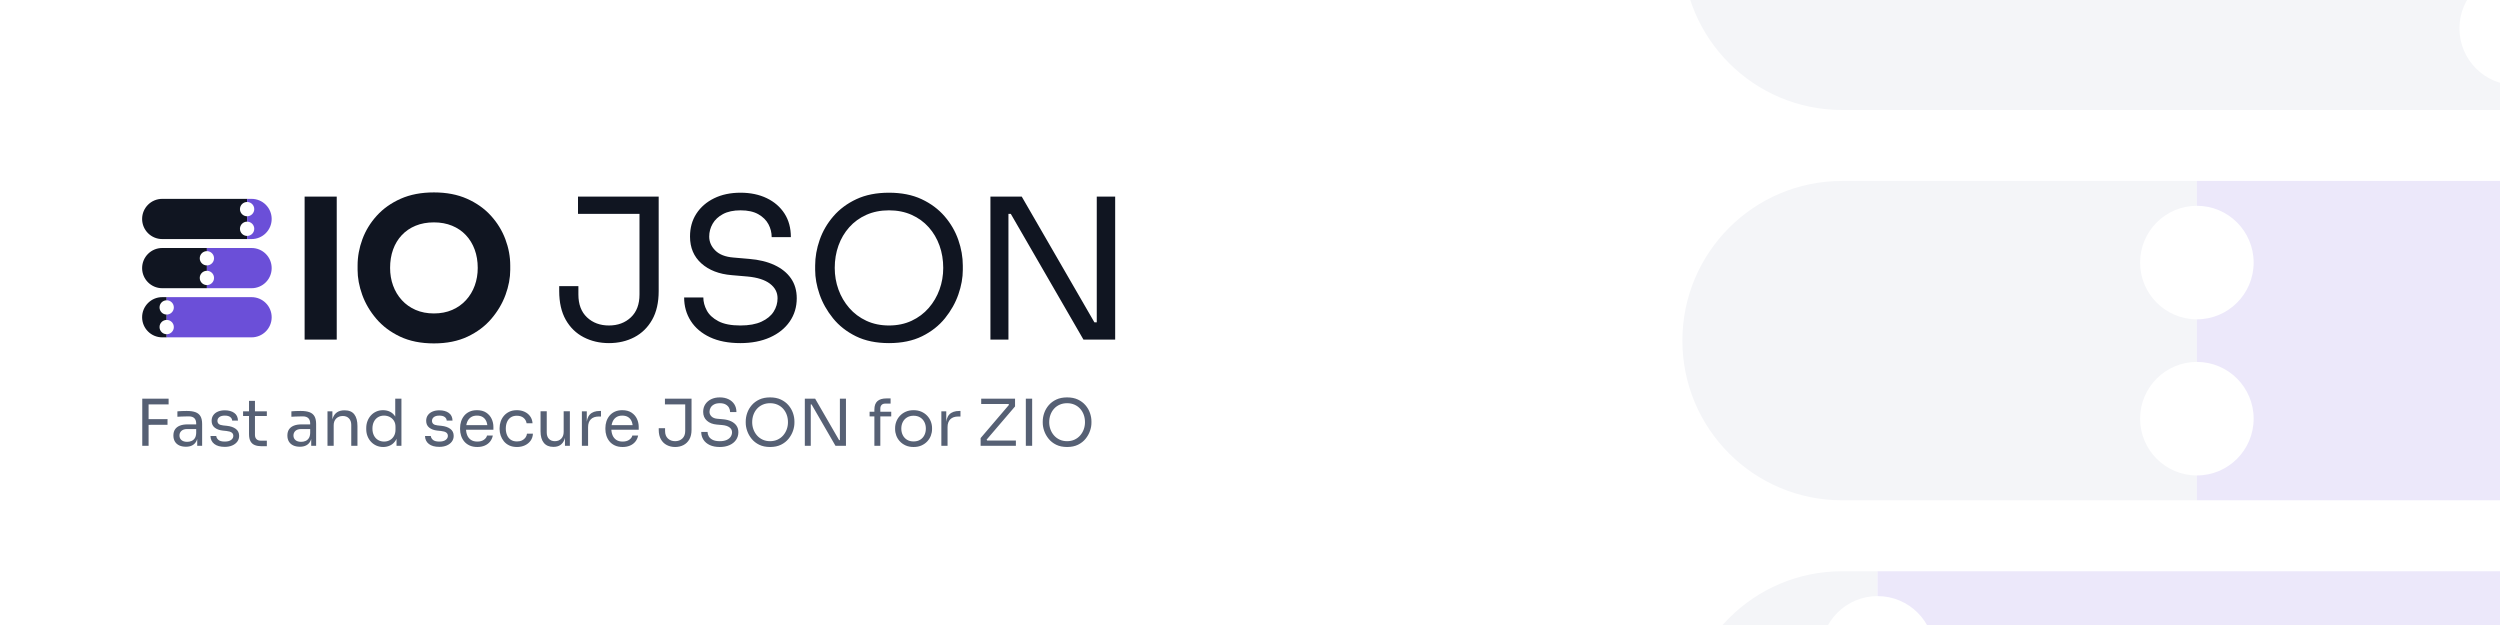
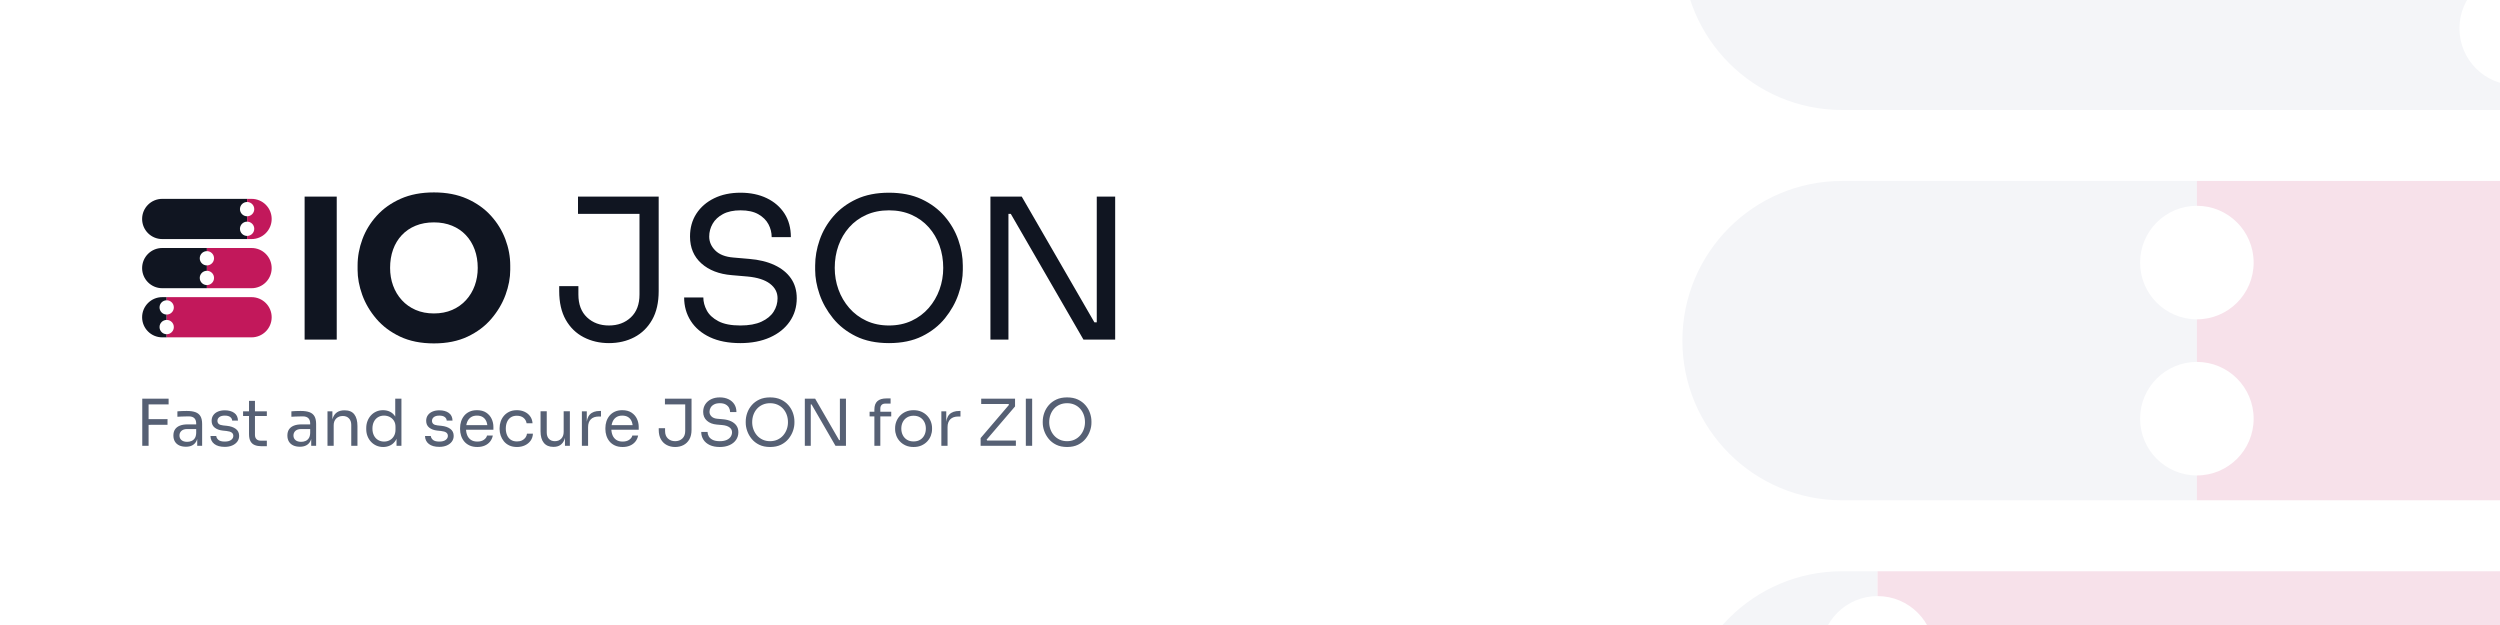
<svg xmlns="http://www.w3.org/2000/svg" viewBox="0 0 1200 300" width="1200" height="300" role="img">
  <defs>
    <clipPath id="gk0">
      <rect x="0" y="0" width="50" height="20" />
    </clipPath>
    <clipPath id="gv0">
      <rect x="50" y="0" width="14" height="20" />
    </clipPath>
    <clipPath id="gk1">
      <rect x="0" y="22" width="32" height="20" />
    </clipPath>
    <clipPath id="gv1">
      <rect x="32" y="22" width="32" height="20" />
    </clipPath>
    <clipPath id="gk2">
      <rect x="0" y="44" width="14" height="20" />
    </clipPath>
    <clipPath id="gv2">
      <rect x="14" y="44" width="50" height="20" />
    </clipPath>
    <clipPath id="lk0">
      <rect x="0" y="0" width="50" height="20" />
    </clipPath>
    <clipPath id="lv0">
      <rect x="50" y="0" width="14" height="20" />
    </clipPath>
    <clipPath id="lk1">
      <rect x="0" y="22" width="32" height="20" />
    </clipPath>
    <clipPath id="lv1">
      <rect x="32" y="22" width="32" height="20" />
    </clipPath>
    <clipPath id="lk2">
      <rect x="0" y="44" width="14" height="20" />
    </clipPath>
    <clipPath id="lv2">
      <rect x="14" y="44" width="50" height="20" />
    </clipPath>
  </defs>
  <rect width="1200" height="300" fill="#FFFFFF" />
  <svg x="782" y="-109" width="545" height="545" viewBox="0 0 64 64">
    <path d="M12 1H52A9 9 0 0 1 52 19H12A9 9 0 0 1 12 1ZM46.8 5.6a3.2 3.2 0 1 0 6.4 0a3.2 3.2 0 1 0 -6.4 0ZM46.8 14.4a3.2 3.2 0 1 0 6.4 0a3.2 3.2 0 1 0 -6.4 0Z" fill="#F4F5F8" fill-rule="evenodd" clip-path="url(#gk0)" />
-     <path d="M12 1H52A9 9 0 0 1 52 19H12A9 9 0 0 1 12 1ZM46.8 5.6a3.2 3.2 0 1 0 6.4 0a3.2 3.2 0 1 0 -6.4 0ZM46.8 14.4a3.2 3.2 0 1 0 6.4 0a3.2 3.2 0 1 0 -6.4 0Z" fill="#ECE8FA" fill-rule="evenodd" clip-path="url(#gv0)" />
+     <path d="M12 1H52A9 9 0 0 1 52 19H12A9 9 0 0 1 12 1ZM46.8 5.6a3.2 3.2 0 1 0 6.4 0a3.2 3.2 0 1 0 -6.4 0ZM46.8 14.4a3.2 3.2 0 1 0 6.4 0a3.2 3.2 0 1 0 -6.4 0Z" fill="#F7E1EA" fill-rule="evenodd" clip-path="url(#gv0)" />
    <path d="M12 23H52A9 9 0 0 1 52 41H12A9 9 0 0 1 12 23ZM28.8 27.6a3.2 3.2 0 1 0 6.4 0a3.2 3.2 0 1 0 -6.4 0ZM28.8 36.4a3.2 3.2 0 1 0 6.4 0a3.2 3.2 0 1 0 -6.4 0Z" fill="#F4F5F8" fill-rule="evenodd" clip-path="url(#gk1)" />
-     <path d="M12 23H52A9 9 0 0 1 52 41H12A9 9 0 0 1 12 23ZM28.8 27.6a3.2 3.2 0 1 0 6.4 0a3.2 3.2 0 1 0 -6.4 0ZM28.8 36.4a3.2 3.2 0 1 0 6.4 0a3.2 3.2 0 1 0 -6.4 0Z" fill="#ECE8FA" fill-rule="evenodd" clip-path="url(#gv1)" />
+     <path d="M12 23H52A9 9 0 0 1 52 41H12A9 9 0 0 1 12 23ZM28.8 27.6a3.2 3.2 0 1 0 6.4 0a3.2 3.2 0 1 0 -6.4 0ZM28.8 36.4a3.2 3.2 0 1 0 6.4 0a3.2 3.2 0 1 0 -6.4 0Z" fill="#F7E1EA" fill-rule="evenodd" clip-path="url(#gv1)" />
    <path d="M12 45H52A9 9 0 0 1 52 63H12A9 9 0 0 1 12 45ZM10.8 49.6a3.2 3.2 0 1 0 6.4 0a3.2 3.2 0 1 0 -6.4 0ZM10.8 58.4a3.2 3.2 0 1 0 6.4 0a3.2 3.2 0 1 0 -6.4 0Z" fill="#F4F5F8" fill-rule="evenodd" clip-path="url(#gk2)" />
-     <path d="M12 45H52A9 9 0 0 1 52 63H12A9 9 0 0 1 12 45ZM10.8 49.6a3.2 3.2 0 1 0 6.4 0a3.2 3.2 0 1 0 -6.4 0ZM10.8 58.4a3.2 3.2 0 1 0 6.4 0a3.2 3.2 0 1 0 -6.4 0Z" fill="#ECE8FA" fill-rule="evenodd" clip-path="url(#gv2)" />
+     <path d="M12 45H52A9 9 0 0 1 52 63H12A9 9 0 0 1 12 45ZM10.8 49.6a3.2 3.2 0 1 0 6.4 0a3.2 3.2 0 1 0 -6.4 0ZM10.8 58.4a3.2 3.2 0 1 0 6.4 0a3.2 3.2 0 1 0 -6.4 0Z" fill="#F7E1EA" fill-rule="evenodd" clip-path="url(#gv2)" />
  </svg>
  <svg x="65" y="94.38" width="68.62" height="68.62" viewBox="0 0 64 64">
    <path d="M12 1H52A9 9 0 0 1 52 19H12A9 9 0 0 1 12 1ZM46.8 5.6a3.2 3.2 0 1 0 6.4 0a3.2 3.2 0 1 0 -6.4 0ZM46.8 14.4a3.2 3.2 0 1 0 6.4 0a3.2 3.2 0 1 0 -6.4 0Z" fill="#101521" fill-rule="evenodd" clip-path="url(#lk0)" />
-     <path d="M12 1H52A9 9 0 0 1 52 19H12A9 9 0 0 1 12 1ZM46.8 5.6a3.2 3.2 0 1 0 6.4 0a3.2 3.2 0 1 0 -6.4 0ZM46.8 14.4a3.2 3.2 0 1 0 6.4 0a3.2 3.2 0 1 0 -6.4 0Z" fill="#6B4FD8" fill-rule="evenodd" clip-path="url(#lv0)" />
+     <path d="M12 1H52A9 9 0 0 1 52 19H12A9 9 0 0 1 12 1ZM46.8 5.6a3.2 3.2 0 1 0 6.4 0a3.2 3.2 0 1 0 -6.4 0ZM46.8 14.4a3.2 3.2 0 1 0 6.4 0a3.2 3.2 0 1 0 -6.4 0Z" fill="#C2185B" fill-rule="evenodd" clip-path="url(#lv0)" />
    <path d="M12 23H52A9 9 0 0 1 52 41H12A9 9 0 0 1 12 23ZM28.8 27.6a3.2 3.2 0 1 0 6.4 0a3.2 3.2 0 1 0 -6.4 0ZM28.8 36.4a3.2 3.2 0 1 0 6.4 0a3.2 3.2 0 1 0 -6.4 0Z" fill="#101521" fill-rule="evenodd" clip-path="url(#lk1)" />
-     <path d="M12 23H52A9 9 0 0 1 52 41H12A9 9 0 0 1 12 23ZM28.8 27.6a3.2 3.2 0 1 0 6.4 0a3.2 3.2 0 1 0 -6.4 0ZM28.8 36.4a3.2 3.2 0 1 0 6.4 0a3.2 3.2 0 1 0 -6.4 0Z" fill="#6B4FD8" fill-rule="evenodd" clip-path="url(#lv1)" />
+     <path d="M12 23H52A9 9 0 0 1 52 41H12A9 9 0 0 1 12 23ZM28.8 27.6a3.2 3.2 0 1 0 6.4 0a3.2 3.2 0 1 0 -6.4 0ZM28.8 36.4a3.2 3.2 0 1 0 6.4 0a3.2 3.2 0 1 0 -6.4 0Z" fill="#C2185B" fill-rule="evenodd" clip-path="url(#lv1)" />
    <path d="M12 45H52A9 9 0 0 1 52 63H12A9 9 0 0 1 12 45ZM10.8 49.6a3.2 3.2 0 1 0 6.4 0a3.2 3.2 0 1 0 -6.4 0ZM10.8 58.4a3.2 3.2 0 1 0 6.4 0a3.2 3.2 0 1 0 -6.4 0Z" fill="#101521" fill-rule="evenodd" clip-path="url(#lk2)" />
-     <path d="M12 45H52A9 9 0 0 1 52 63H12A9 9 0 0 1 12 45ZM10.8 49.6a3.2 3.2 0 1 0 6.4 0a3.2 3.2 0 1 0 -6.4 0ZM10.8 58.4a3.2 3.2 0 1 0 6.4 0a3.2 3.2 0 1 0 -6.4 0Z" fill="#6B4FD8" fill-rule="evenodd" clip-path="url(#lv2)" />
+     <path d="M12 45H52A9 9 0 0 1 52 63H12A9 9 0 0 1 12 45ZM10.8 49.6a3.2 3.2 0 1 0 6.4 0a3.2 3.2 0 1 0 -6.4 0ZM10.8 58.4a3.2 3.2 0 1 0 6.4 0a3.2 3.2 0 1 0 -6.4 0Z" fill="#C2185B" fill-rule="evenodd" clip-path="url(#lv2)" />
  </svg>
  <path d="M146.216 163.0V94.38H161.632V163.0Z M208.279 164.833Q198.927 164.833 192.041 161.578Q185.155 158.323 180.62 153.001Q176.084 147.678 173.864 141.498Q171.643 135.317 171.643 129.536V127.468Q171.643 121.076 173.946 114.837Q176.249 108.597 180.878 103.51Q185.508 98.422 192.346 95.391Q199.185 92.359 208.279 92.359Q217.303 92.359 224.142 95.391Q230.981 98.422 235.61 103.51Q240.239 108.597 242.578 114.837Q244.916 121.076 244.916 127.468V129.536Q244.916 135.317 242.66 141.498Q240.404 147.678 235.868 153.001Q231.333 158.323 224.447 161.578Q217.562 164.833 208.279 164.833ZM208.279 150.451Q213.167 150.451 217.057 148.759Q220.946 147.067 223.695 144.047Q226.445 141.028 227.879 137.079Q229.312 133.131 229.312 128.596Q229.312 123.779 227.843 119.784Q226.375 115.788 223.625 112.863Q220.875 109.937 216.986 108.339Q213.097 106.741 208.279 106.741Q203.392 106.741 199.502 108.339Q195.613 109.937 192.863 112.863Q190.114 115.788 188.68 119.784Q187.247 123.779 187.247 128.596Q187.247 133.131 188.68 137.079Q190.114 141.028 192.863 144.047Q195.613 147.067 199.502 148.759Q203.392 150.451 208.279 150.451Z" fill="#101521" />
  <path d="M292.292 164.692Q285.618 164.692 280.166 161.872Q274.714 159.052 271.565 153.506Q268.416 147.96 268.416 139.688V137.338H277.628V141.38Q277.628 148.43 281.764 152.331Q285.9 156.232 292.292 156.232Q298.684 156.232 302.82 152.331Q306.956 148.43 306.956 141.38V100.772H316.168V139.688Q316.168 147.96 313.019 153.506Q309.87 159.052 304.465 161.872Q299.06 164.692 292.292 164.692ZM277.44 102.652V94.38H316.168V102.652Z M355.366 164.692Q346.812 164.692 340.796 161.872Q334.78 159.052 331.584 154.07Q328.388 149.088 328.388 142.79H337.6Q337.6 145.892 339.245 148.994Q340.89 152.096 344.791 154.164Q348.692 156.232 355.366 156.232Q361.57 156.232 365.518 154.399Q369.466 152.566 371.346 149.605Q373.226 146.644 373.226 143.166Q373.226 138.936 369.56 136.163Q365.894 133.39 358.844 132.732L351.23 132.074Q342.112 131.322 336.66 126.434Q331.208 121.546 331.208 113.556Q331.208 107.258 334.263 102.558Q337.318 97.858 342.77 95.179Q348.222 92.5 355.46 92.5Q362.604 92.5 368.056 95.132Q373.508 97.764 376.563 102.511Q379.618 107.258 379.618 113.838H370.406Q370.406 110.548 368.855 107.634Q367.304 104.72 364.014 102.84Q360.724 100.96 355.46 100.96Q350.384 100.96 347.047 102.746Q343.71 104.532 342.065 107.399Q340.42 110.266 340.42 113.556Q340.42 117.316 343.334 120.23Q346.248 123.144 351.982 123.614L359.596 124.272Q366.646 124.836 371.769 127.233Q376.892 129.63 379.665 133.625Q382.438 137.62 382.438 143.166Q382.438 149.464 379.054 154.352Q375.67 159.24 369.56 161.966Q363.45 164.692 355.366 164.692Z M426.712 164.692Q417.5 164.692 410.826 161.402Q404.152 158.112 399.828 152.754Q395.504 147.396 393.389 141.286Q391.274 135.176 391.274 129.536V127.468Q391.274 121.358 393.436 115.154Q395.598 108.95 400.016 103.827Q404.434 98.704 411.061 95.602Q417.688 92.5 426.712 92.5Q435.736 92.5 442.363 95.602Q448.99 98.704 453.408 103.827Q457.826 108.95 459.988 115.154Q462.15 121.358 462.15 127.468V129.536Q462.15 135.176 460.035 141.286Q457.92 147.396 453.596 152.754Q449.272 158.112 442.598 161.402Q435.924 164.692 426.712 164.692ZM426.712 156.232Q432.728 156.232 437.569 153.976Q442.41 151.72 445.794 147.819Q449.178 143.918 450.964 138.983Q452.75 134.048 452.75 128.596Q452.75 122.862 450.964 117.88Q449.178 112.898 445.794 109.091Q442.41 105.284 437.569 103.122Q432.728 100.96 426.712 100.96Q420.696 100.96 415.855 103.122Q411.014 105.284 407.63 109.091Q404.246 112.898 402.46 117.88Q400.674 122.862 400.674 128.596Q400.674 134.048 402.46 138.983Q404.246 143.918 407.63 147.819Q411.014 151.72 415.855 153.976Q420.696 156.232 426.712 156.232Z M475.404 163.0V94.38H490.444L525.318 154.728H528.326L526.446 156.42V94.38H535.282V163.0H520.054L485.18 102.652H482.172L484.052 100.96V163.0Z" fill="#101521" />
  <path d="M68.286 214.0V191.37H71.324V214.0ZM70.704 203.925V201.197L80.407 201.166V203.894ZM70.704 194.098V191.37H80.934V194.098Z M94.667 214.0V209.04H94.171V203.305Q94.171 201.6 93.287 200.732Q92.404 199.864 90.699 199.864Q89.738 199.864 88.715 199.895Q87.692 199.926 86.762 199.957Q85.832 199.988 85.15 200.05V197.446Q85.832 197.384 86.591 197.338Q87.351 197.291 88.157 197.275Q88.963 197.26 89.707 197.26Q92.249 197.26 93.861 197.864Q95.473 198.469 96.248 199.833Q97.023 201.197 97.023 203.522V214.0ZM89.242 214.434Q87.382 214.434 86.033 213.798Q84.685 213.163 83.956 211.954Q83.228 210.745 83.228 209.04Q83.228 207.273 84.018 206.095Q84.809 204.917 86.328 204.312Q87.847 203.708 89.986 203.708H94.481V205.94H89.862Q88.064 205.94 87.103 206.808Q86.142 207.676 86.142 209.04Q86.142 210.404 87.103 211.241Q88.064 212.078 89.862 212.078Q90.916 212.078 91.877 211.69Q92.838 211.303 93.474 210.388Q94.109 209.474 94.171 207.862L94.977 209.04Q94.822 210.807 94.124 212Q93.427 213.194 92.202 213.814Q90.978 214.434 89.242 214.434Z M107.904 214.496Q104.649 214.496 102.867 213.101Q101.084 211.706 101.022 209.288H103.812Q103.874 210.249 104.788 211.101Q105.703 211.954 107.904 211.954Q109.888 211.954 110.942 211.163Q111.996 210.373 111.996 209.226Q111.996 208.203 111.221 207.63Q110.446 207.056 108.71 206.87L106.912 206.684Q104.556 206.436 103.068 205.274Q101.58 204.111 101.58 202.003Q101.58 200.422 102.386 199.291Q103.192 198.159 104.618 197.554Q106.044 196.95 107.904 196.95Q110.694 196.95 112.43 198.19Q114.166 199.43 114.228 201.879H111.438Q111.407 200.887 110.524 200.19Q109.64 199.492 107.904 199.492Q106.168 199.492 105.269 200.205Q104.37 200.918 104.37 202.003Q104.37 202.933 105.006 203.491Q105.641 204.049 107.098 204.204L108.896 204.39Q111.562 204.669 113.174 205.863Q114.786 207.056 114.786 209.226Q114.786 210.776 113.903 211.97Q113.019 213.163 111.469 213.829Q109.919 214.496 107.904 214.496Z M125.543 214.186Q123.683 214.186 122.334 213.659Q120.986 213.132 120.257 211.846Q119.529 210.559 119.529 208.358V192.424H122.381V208.73Q122.381 210.063 123.109 210.791Q123.838 211.52 125.171 211.52H128.085V214.186ZM116.677 199.678V197.446H128.085V199.678Z M149.382 214.0V209.04H148.886V203.305Q148.886 201.6 148.002 200.732Q147.119 199.864 145.414 199.864Q144.453 199.864 143.43 199.895Q142.407 199.926 141.477 199.957Q140.547 199.988 139.865 200.05V197.446Q140.547 197.384 141.306 197.338Q142.066 197.291 142.872 197.275Q143.678 197.26 144.422 197.26Q146.964 197.26 148.576 197.864Q150.188 198.469 150.963 199.833Q151.738 201.197 151.738 203.522V214.0ZM143.957 214.434Q142.097 214.434 140.749 213.798Q139.4 213.163 138.671 211.954Q137.943 210.745 137.943 209.04Q137.943 207.273 138.733 206.095Q139.524 204.917 141.043 204.312Q142.562 203.708 144.701 203.708H149.196V205.94H144.577Q142.779 205.94 141.818 206.808Q140.857 207.676 140.857 209.04Q140.857 210.404 141.818 211.241Q142.779 212.078 144.577 212.078Q145.631 212.078 146.592 211.69Q147.553 211.303 148.188 210.388Q148.824 209.474 148.886 207.862L149.692 209.04Q149.537 210.807 148.839 212Q148.142 213.194 146.917 213.814Q145.693 214.434 143.957 214.434Z M157.194 214.0V197.446H159.55V204.545H159.178Q159.178 202.096 159.844 200.406Q160.511 198.717 161.875 197.834Q163.239 196.95 165.316 196.95H165.44Q168.571 196.95 170.074 198.903Q171.578 200.856 171.578 204.545V214.0H168.602V203.925Q168.602 202.003 167.517 200.84Q166.432 199.678 164.541 199.678Q162.588 199.678 161.379 200.887Q160.17 202.096 160.17 204.111V214.0Z M183.947 214.558Q182.18 214.558 180.692 213.907Q179.204 213.256 178.103 212.078Q177.003 210.9 176.399 209.35Q175.794 207.8 175.794 206.002V205.444Q175.794 203.677 176.383 202.127Q176.972 200.577 178.042 199.399Q179.111 198.221 180.584 197.555Q182.056 196.888 183.854 196.888Q185.745 196.888 187.295 197.678Q188.845 198.469 189.837 200.143Q190.829 201.817 190.953 204.483L189.713 202.499V191.37H192.689V214.0H190.333V206.653H191.201Q191.077 209.474 190.023 211.226Q188.969 212.977 187.373 213.767Q185.776 214.558 183.947 214.558ZM184.35 211.954Q185.869 211.954 187.109 211.272Q188.349 210.59 189.093 209.303Q189.837 208.017 189.837 206.281V204.855Q189.837 203.15 189.078 201.957Q188.318 200.763 187.062 200.127Q185.807 199.492 184.319 199.492Q182.676 199.492 181.421 200.267Q180.165 201.042 179.468 202.437Q178.77 203.832 178.77 205.723Q178.77 207.614 179.483 209.024Q180.196 210.435 181.467 211.195Q182.738 211.954 184.35 211.954Z M210.886 214.496Q207.631 214.496 205.849 213.101Q204.066 211.706 204.004 209.288H206.794Q206.856 210.249 207.77 211.101Q208.685 211.954 210.886 211.954Q212.87 211.954 213.924 211.163Q214.978 210.373 214.978 209.226Q214.978 208.203 214.203 207.63Q213.428 207.056 211.692 206.87L209.894 206.684Q207.538 206.436 206.05 205.274Q204.562 204.111 204.562 202.003Q204.562 200.422 205.368 199.291Q206.174 198.159 207.6 197.554Q209.026 196.95 210.886 196.95Q213.676 196.95 215.412 198.19Q217.148 199.43 217.21 201.879H214.42Q214.389 200.887 213.506 200.19Q212.622 199.492 210.886 199.492Q209.15 199.492 208.251 200.205Q207.352 200.918 207.352 202.003Q207.352 202.933 207.988 203.491Q208.623 204.049 210.08 204.204L211.878 204.39Q214.544 204.669 216.156 205.863Q217.768 207.056 217.768 209.226Q217.768 210.776 216.885 211.97Q216.001 213.163 214.451 213.829Q212.901 214.496 210.886 214.496Z M229.114 214.558Q226.944 214.558 225.363 213.814Q223.782 213.07 222.79 211.846Q221.798 210.621 221.317 209.102Q220.837 207.583 220.837 206.002V205.444Q220.837 203.832 221.317 202.313Q221.798 200.794 222.79 199.57Q223.782 198.345 225.316 197.617Q226.851 196.888 228.928 196.888Q231.625 196.888 233.376 198.05Q235.128 199.213 235.981 201.042Q236.833 202.871 236.833 204.948V206.281H222.139V204.049H234.663L233.981 205.258Q233.981 203.491 233.423 202.204Q232.865 200.918 231.749 200.205Q230.633 199.492 228.928 199.492Q227.161 199.492 225.998 200.298Q224.836 201.104 224.262 202.499Q223.689 203.894 223.689 205.723Q223.689 207.49 224.262 208.901Q224.836 210.311 226.045 211.132Q227.254 211.954 229.114 211.954Q231.067 211.954 232.291 211.086Q233.516 210.218 233.764 209.071H236.554Q236.213 210.776 235.19 212.016Q234.167 213.256 232.617 213.907Q231.067 214.558 229.114 214.558Z M248.148 214.558Q246.009 214.558 244.444 213.814Q242.878 213.07 241.855 211.815Q240.832 210.559 240.32 209.04Q239.809 207.521 239.809 206.002V205.444Q239.809 203.863 240.32 202.344Q240.832 200.825 241.87 199.601Q242.909 198.376 244.459 197.632Q246.009 196.888 248.086 196.888Q250.163 196.888 251.822 197.663Q253.48 198.438 254.488 199.849Q255.495 201.259 255.619 203.181H252.767Q252.55 201.631 251.341 200.593Q250.132 199.554 248.086 199.554Q246.319 199.554 245.141 200.36Q243.963 201.166 243.374 202.561Q242.785 203.956 242.785 205.723Q242.785 207.428 243.374 208.839Q243.963 210.249 245.156 211.07Q246.35 211.892 248.148 211.892Q249.543 211.892 250.566 211.396Q251.589 210.9 252.209 210.063Q252.829 209.226 252.953 208.172H255.805Q255.712 210.125 254.673 211.551Q253.635 212.977 251.945 213.767Q250.256 214.558 248.148 214.558Z M265.57 214.496Q262.625 214.496 261.044 212.574Q259.463 210.652 259.463 207.025V197.415H262.439V207.614Q262.439 209.567 263.493 210.668Q264.547 211.768 266.345 211.768Q268.205 211.768 269.383 210.575Q270.561 209.381 270.561 207.304V197.415H273.537V214.0H271.181V206.901H271.553Q271.553 209.35 270.902 211.04Q270.251 212.729 268.964 213.613Q267.678 214.496 265.694 214.496Z M279.303 214.0V197.446H281.659V204.266H281.535Q281.535 200.639 283.132 198.95Q284.728 197.26 287.921 197.26H288.479V199.926H287.425Q284.945 199.926 283.612 201.243Q282.279 202.561 282.279 205.041V214.0Z M298.864 214.558Q296.694 214.558 295.113 213.814Q293.532 213.07 292.54 211.846Q291.548 210.621 291.067 209.102Q290.587 207.583 290.587 206.002V205.444Q290.587 203.832 291.067 202.313Q291.548 200.794 292.54 199.57Q293.532 198.345 295.067 197.617Q296.601 196.888 298.678 196.888Q301.375 196.888 303.127 198.05Q304.878 199.213 305.731 201.042Q306.583 202.871 306.583 204.948V206.281H291.889V204.049H304.413L303.731 205.258Q303.731 203.491 303.173 202.204Q302.615 200.918 301.499 200.205Q300.383 199.492 298.678 199.492Q296.911 199.492 295.749 200.298Q294.586 201.104 294.013 202.499Q293.439 203.894 293.439 205.723Q293.439 207.49 294.013 208.901Q294.586 210.311 295.795 211.132Q297.004 211.954 298.864 211.954Q300.817 211.954 302.042 211.086Q303.266 210.218 303.514 209.071H306.304Q305.963 210.776 304.94 212.016Q303.917 213.256 302.367 213.907Q300.817 214.558 298.864 214.558Z M324.067 214.558Q321.866 214.558 320.068 213.628Q318.27 212.698 317.231 210.869Q316.193 209.04 316.193 206.312V205.537H319.231V206.87Q319.231 209.195 320.595 210.481Q321.959 211.768 324.067 211.768Q326.175 211.768 327.539 210.481Q328.903 209.195 328.903 206.87V193.478H331.941V206.312Q331.941 209.04 330.902 210.869Q329.864 212.698 328.082 213.628Q326.299 214.558 324.067 214.558ZM319.169 194.098V191.37H331.941V194.098Z M345.488 214.558Q342.667 214.558 340.683 213.628Q338.699 212.698 337.645 211.055Q336.591 209.412 336.591 207.335H339.629Q339.629 208.358 340.172 209.381Q340.714 210.404 342 211.086Q343.287 211.768 345.488 211.768Q347.534 211.768 348.836 211.163Q350.138 210.559 350.758 209.582Q351.378 208.606 351.378 207.459Q351.378 206.064 350.169 205.149Q348.96 204.235 346.635 204.018L344.124 203.801Q341.117 203.553 339.319 201.941Q337.521 200.329 337.521 197.694Q337.521 195.617 338.529 194.067Q339.536 192.517 341.334 191.633Q343.132 190.75 345.519 190.75Q347.875 190.75 349.673 191.618Q351.471 192.486 352.478 194.051Q353.486 195.617 353.486 197.787H350.448Q350.448 196.702 349.937 195.741Q349.425 194.78 348.34 194.16Q347.255 193.54 345.519 193.54Q343.845 193.54 342.745 194.129Q341.644 194.718 341.101 195.663Q340.559 196.609 340.559 197.694Q340.559 198.934 341.52 199.895Q342.481 200.856 344.372 201.011L346.883 201.228Q349.208 201.414 350.898 202.204Q352.587 202.995 353.501 204.312Q354.416 205.63 354.416 207.459Q354.416 209.536 353.3 211.148Q352.184 212.76 350.169 213.659Q348.154 214.558 345.488 214.558Z M369.637 214.558Q366.599 214.558 364.398 213.473Q362.197 212.388 360.771 210.621Q359.345 208.854 358.647 206.839Q357.95 204.824 357.95 202.964V202.282Q357.95 200.267 358.663 198.221Q359.376 196.175 360.833 194.486Q362.29 192.796 364.476 191.773Q366.661 190.75 369.637 190.75Q372.613 190.75 374.798 191.773Q376.984 192.796 378.441 194.486Q379.898 196.175 380.611 198.221Q381.324 200.267 381.324 202.282V202.964Q381.324 204.824 380.626 206.839Q379.929 208.854 378.503 210.621Q377.077 212.388 374.876 213.473Q372.675 214.558 369.637 214.558ZM369.637 211.768Q371.621 211.768 373.217 211.024Q374.814 210.28 375.93 208.993Q377.046 207.707 377.635 206.079Q378.224 204.452 378.224 202.654Q378.224 200.763 377.635 199.12Q377.046 197.477 375.93 196.221Q374.814 194.966 373.217 194.253Q371.621 193.54 369.637 193.54Q367.653 193.54 366.057 194.253Q364.46 194.966 363.344 196.221Q362.228 197.477 361.639 199.12Q361.05 200.763 361.05 202.654Q361.05 204.452 361.639 206.079Q362.228 207.707 363.344 208.993Q364.46 210.28 366.057 211.024Q367.653 211.768 369.637 211.768Z M386.315 214.0V191.37H391.275L402.776 211.272H403.768L403.148 211.83V191.37H406.062V214.0H401.04L389.539 194.098H388.547L389.167 193.54V214.0Z M419.702 214.0V196.609Q419.702 193.85 421.159 192.548Q422.616 191.246 425.437 191.246H427.483V193.726H424.941Q423.794 193.726 423.174 194.362Q422.554 194.997 422.554 196.113V214.0ZM417.408 199.864V197.632H427.793V199.864Z M438.519 214.558Q436.349 214.558 434.706 213.814Q433.063 213.07 431.932 211.846Q430.8 210.621 430.226 209.102Q429.653 207.583 429.653 206.002V205.444Q429.653 203.863 430.242 202.329Q430.831 200.794 431.978 199.57Q433.125 198.345 434.768 197.617Q436.411 196.888 438.519 196.888Q440.627 196.888 442.27 197.617Q443.913 198.345 445.06 199.57Q446.207 200.794 446.796 202.329Q447.385 203.863 447.385 205.444V206.002Q447.385 207.583 446.812 209.102Q446.238 210.621 445.106 211.846Q443.975 213.07 442.332 213.814Q440.689 214.558 438.519 214.558ZM438.519 211.892Q440.379 211.892 441.697 211.07Q443.014 210.249 443.712 208.854Q444.409 207.459 444.409 205.723Q444.409 203.956 443.696 202.561Q442.983 201.166 441.666 200.36Q440.348 199.554 438.519 199.554Q436.721 199.554 435.388 200.36Q434.055 201.166 433.342 202.561Q432.629 203.956 432.629 205.723Q432.629 207.459 433.327 208.854Q434.024 210.249 435.341 211.07Q436.659 211.892 438.519 211.892Z M451.849 214.0V197.446H454.205V204.266H454.081Q454.081 200.639 455.678 198.95Q457.274 197.26 460.467 197.26H461.025V199.926H459.971Q457.491 199.926 456.158 201.243Q454.825 202.561 454.825 205.041V214.0Z M470.697 214.0V210.28L484.647 193.943L484.616 194.687L483.81 193.571L484.337 193.912H470.976V191.37H487.22V195.09L473.239 211.427L473.208 210.559L474.2 211.954L473.425 211.458H487.623V214.0Z M492.397 214.0V191.37H495.435V214.0Z M512.206 214.558Q509.168 214.558 506.967 213.473Q504.766 212.388 503.34 210.621Q501.914 208.854 501.216 206.839Q500.519 204.824 500.519 202.964V202.282Q500.519 200.267 501.232 198.221Q501.945 196.175 503.402 194.486Q504.859 192.796 507.045 191.773Q509.23 190.75 512.206 190.75Q515.182 190.75 517.368 191.773Q519.553 192.796 521.01 194.486Q522.467 196.175 523.18 198.221Q523.893 200.267 523.893 202.282V202.964Q523.893 204.824 523.196 206.839Q522.498 208.854 521.072 210.621Q519.646 212.388 517.445 213.473Q515.244 214.558 512.206 214.558ZM512.206 211.768Q514.19 211.768 515.787 211.024Q517.383 210.28 518.499 208.993Q519.615 207.707 520.204 206.079Q520.793 204.452 520.793 202.654Q520.793 200.763 520.204 199.12Q519.615 197.477 518.499 196.221Q517.383 194.966 515.787 194.253Q514.19 193.54 512.206 193.54Q510.222 193.54 508.625 194.253Q507.029 194.966 505.913 196.221Q504.797 197.477 504.208 199.12Q503.619 200.763 503.619 202.654Q503.619 204.452 504.208 206.079Q504.797 207.707 505.913 208.993Q507.029 210.28 508.625 211.024Q510.222 211.768 512.206 211.768Z" fill="#566074" />
</svg>
